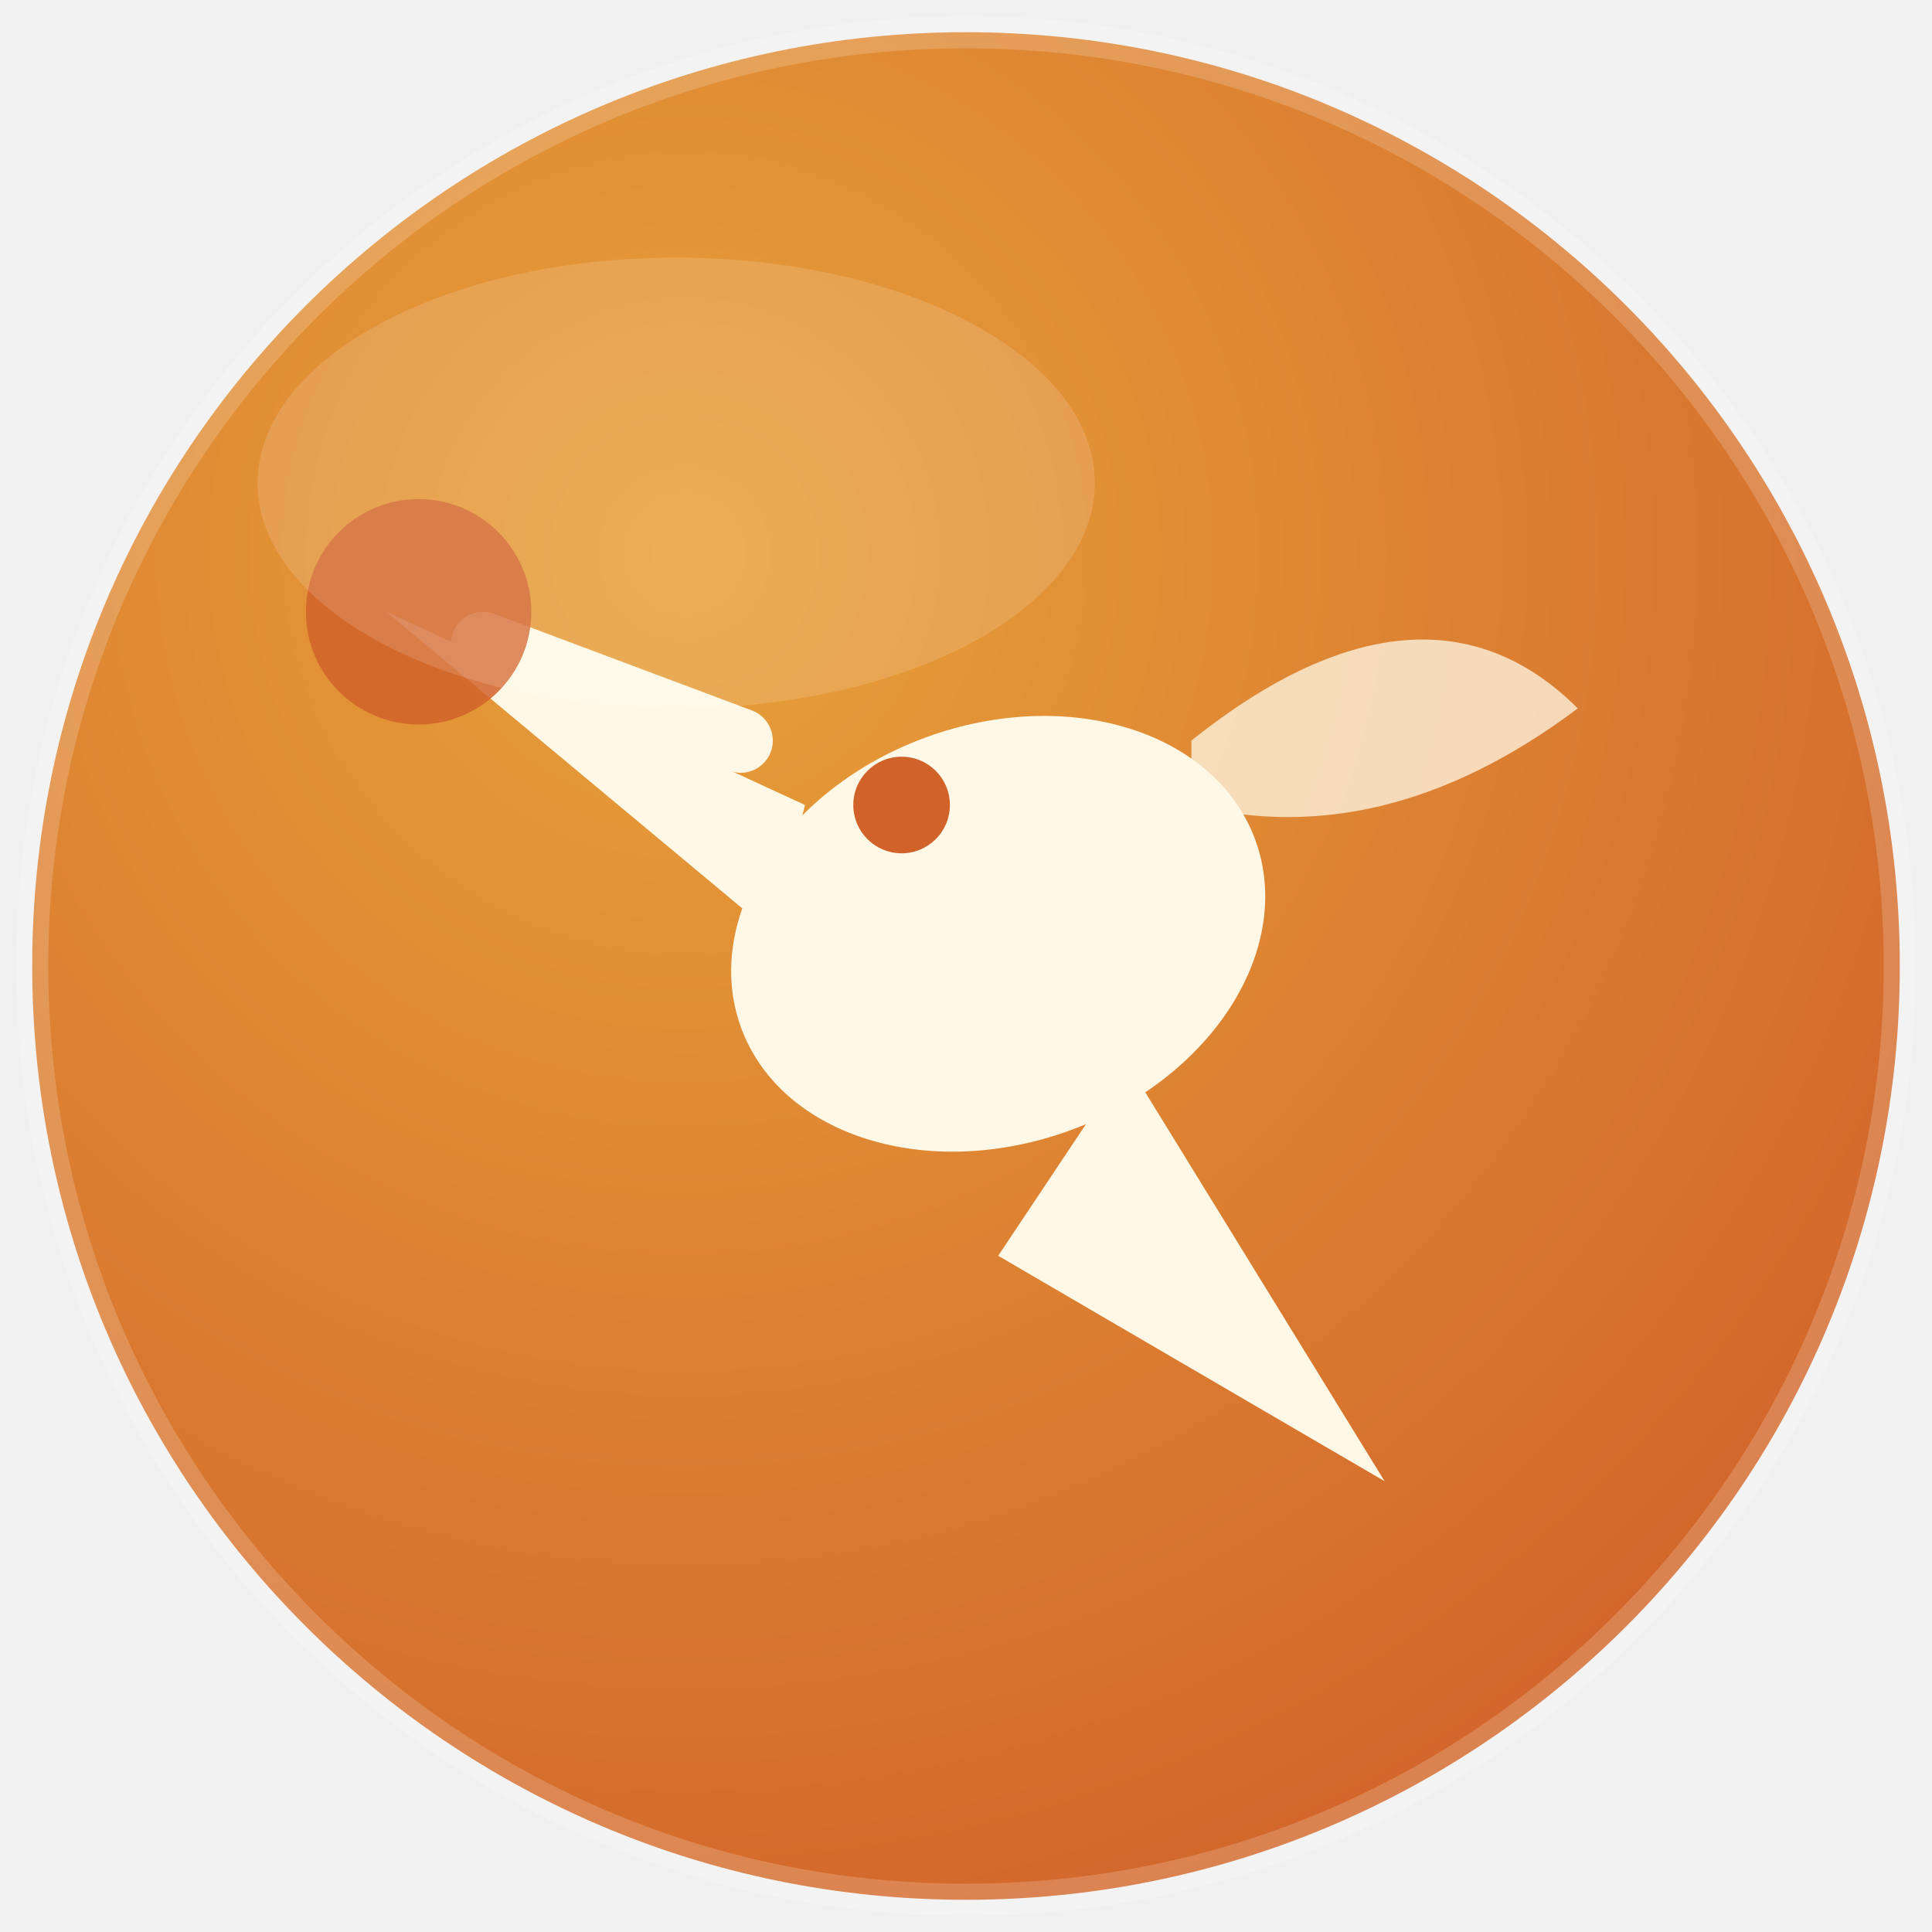
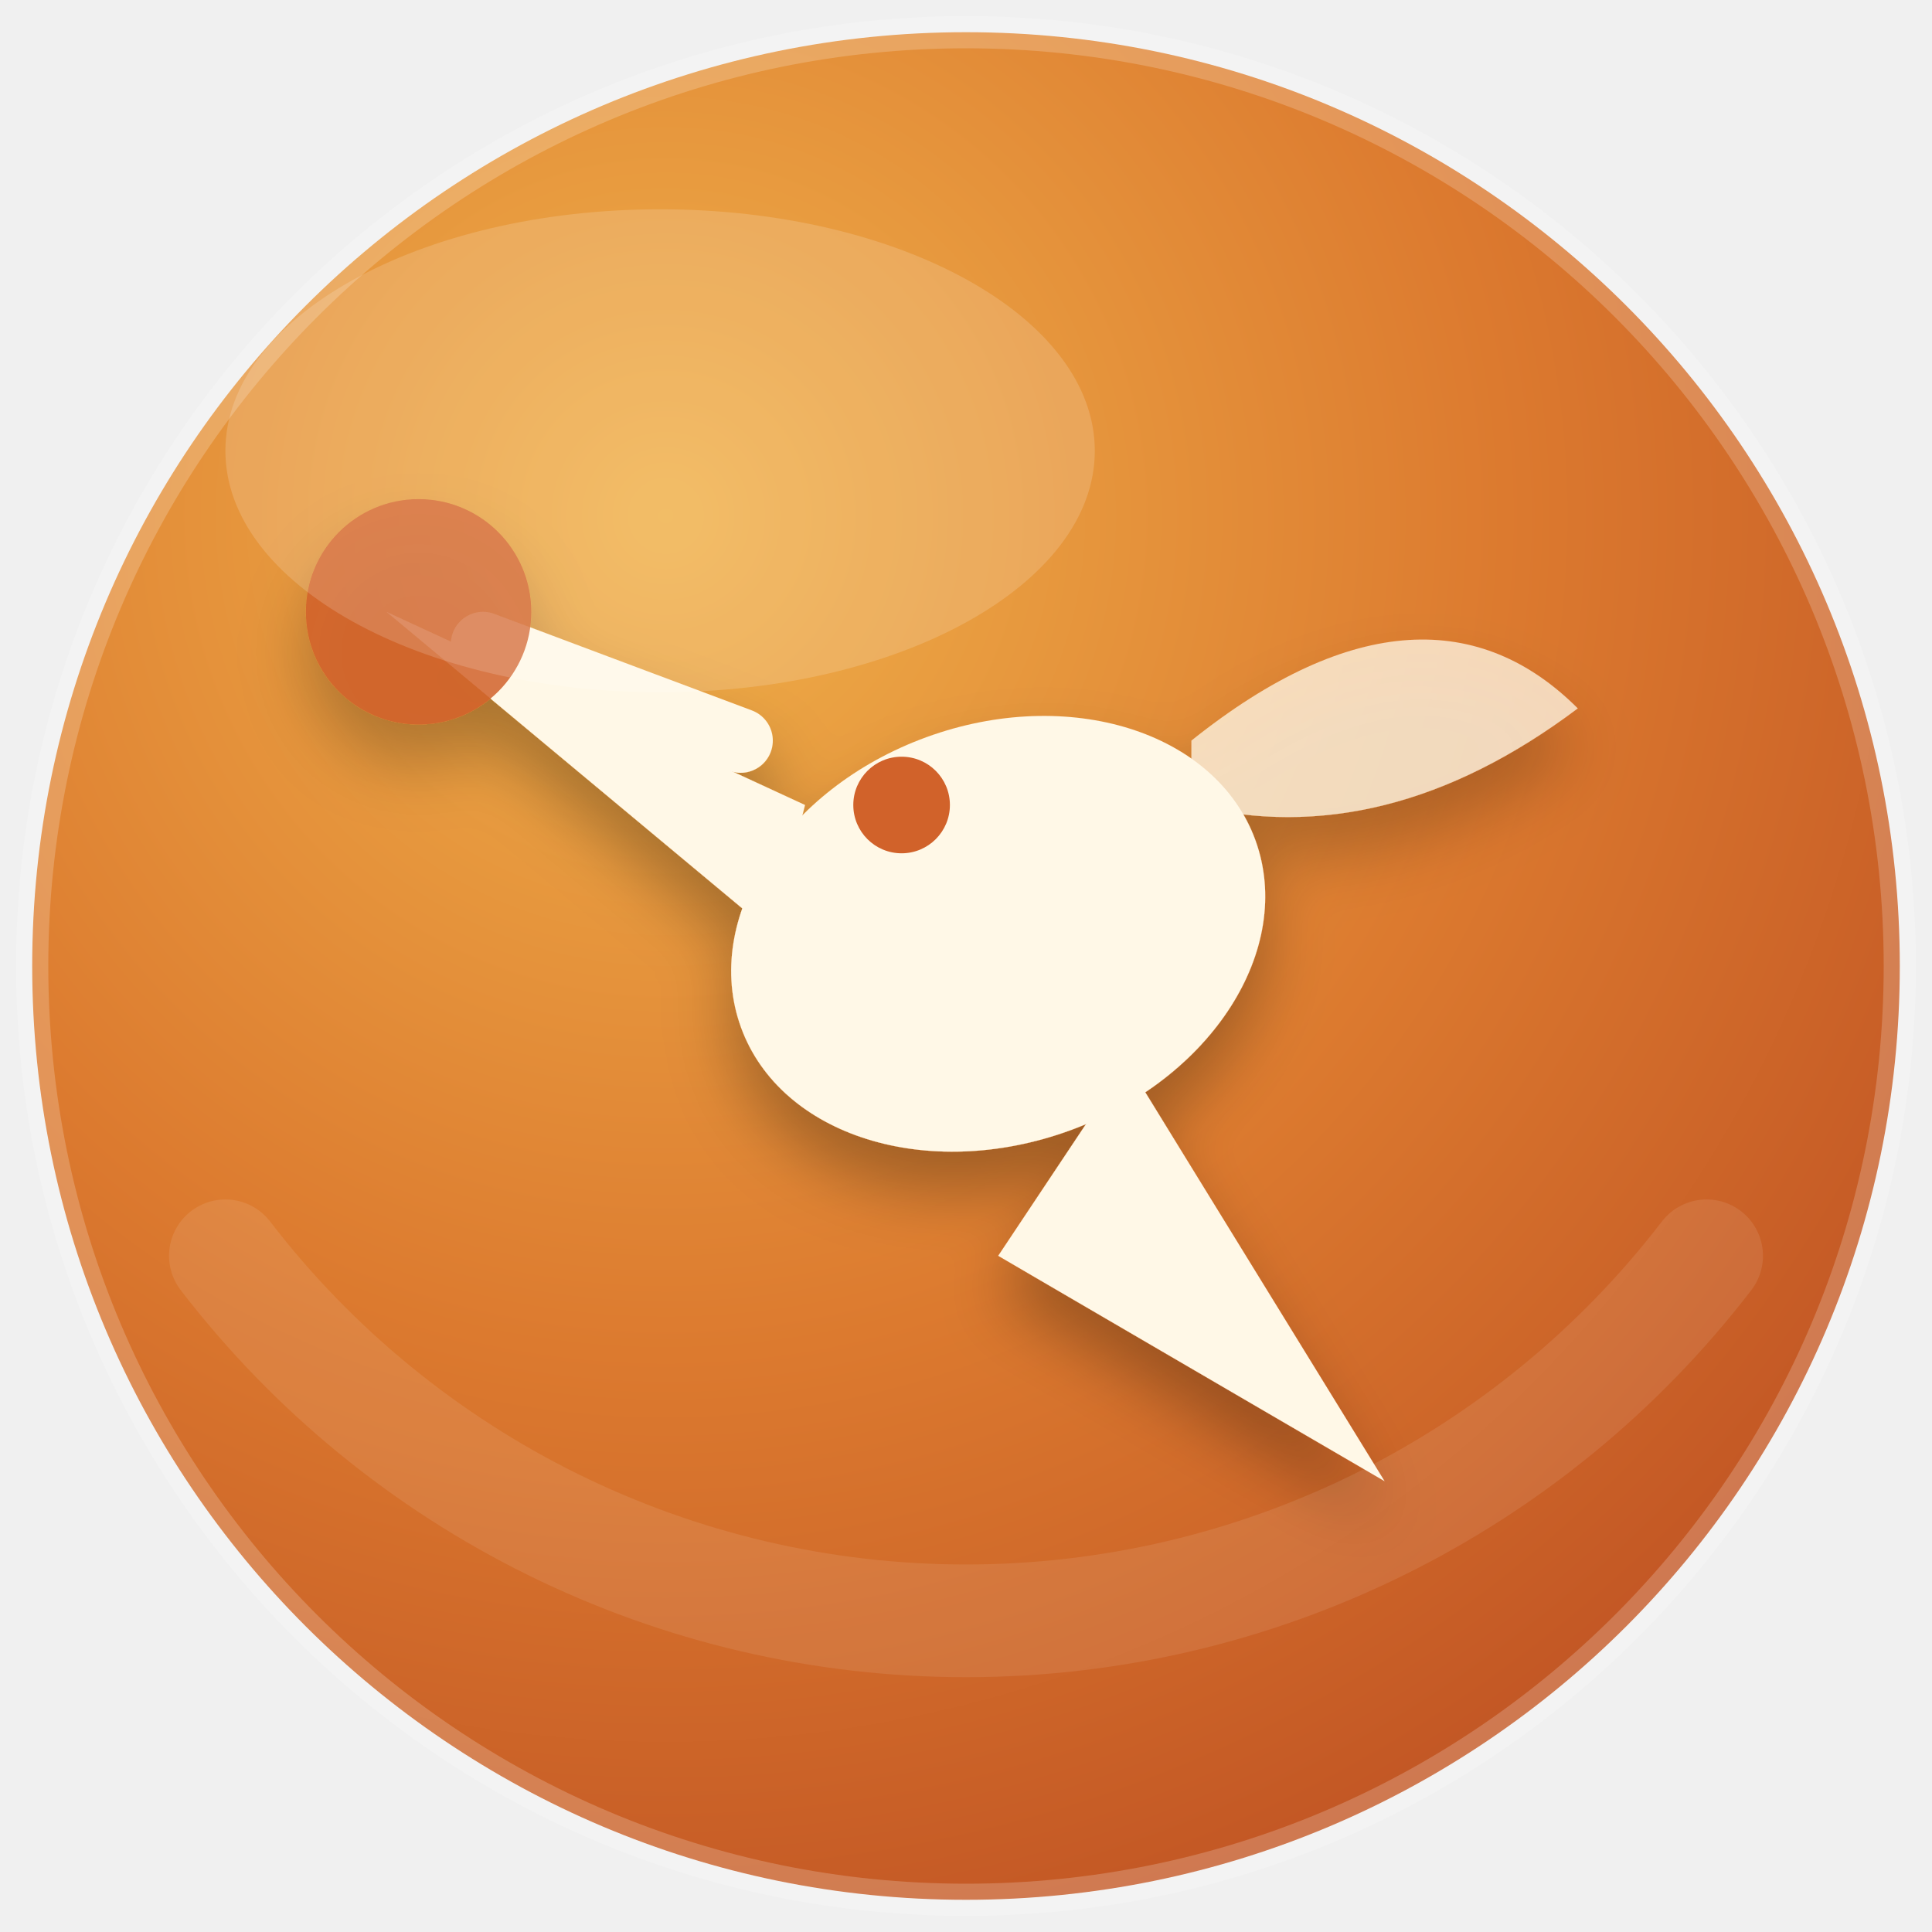
<svg xmlns="http://www.w3.org/2000/svg" viewBox="0 0 120 120" width="120" height="120" role="img" aria-label="Колибри">
  <defs>
-     <radialGradient id="ф" cx="35%" cy="28%" r="82%">
-       <stop offset="0%" stop-color="#e8a13a" />
-       <stop offset="100%" stop-color="#d1622a" />
+     <radialGradient id="ф" cx="34%" cy="26%" r="86%">
+       <stop offset="0%" stop-color="#f0b14a" />
+       <stop offset="52%" stop-color="#dc7a2f" />
+       <stop offset="100%" stop-color="#bd4f22" />
    </radialGradient>
+     <filter id="т" x="-20%" y="-20%" width="140%" height="140%">
+       <feDropShadow dx="0" dy="2.5" stdDeviation="2" flood-color="#000000" flood-opacity="0.28" />
+     </filter>
  </defs>
  <circle cx="60" cy="60" r="58" fill="url(#ф)" />
-   <ellipse cx="62" cy="58" rx="17" ry="13" transform="rotate(-20 62 58)" fill="#fff8e7" />
-   <path d="M50 50l-26-12 24 20z" fill="#fff8e7" />
-   <path d="M70 66l16 26-24-14z" fill="#fff8e7" />
-   <path d="M74 46c10-8 18-8 24-2-8 6-16 8-24 6z" fill="#fff8e7" opacity=".75" />
-   <circle cx="56" cy="50" r="3" fill="#d1622a" />
-   <path d="M46 46l-16-6" stroke="#fff8e7" stroke-width="4" stroke-linecap="round" />
-   <circle cx="26" cy="38" r="7" fill="#d1622a" opacity=".85" />
-   <ellipse cx="42" cy="30" rx="26" ry="14" fill="#ffffff" opacity=".14" />
-   <circle cx="60" cy="60" r="58" fill="none" stroke="#ffffff" stroke-opacity=".18" stroke-width="2" />
+   <g filter="url(#т)">
+     <ellipse cx="62" cy="58" rx="17" ry="13" transform="rotate(-20 62 58)" fill="#fff8e7" />
+     <path d="M50 50l-26-12 24 20z" fill="#fff8e7" />
+     <path d="M70 66l16 26-24-14z" fill="#fff8e7" />
+     <path d="M74 46c10-8 18-8 24-2-8 6-16 8-24 6z" fill="#fff8e7" opacity=".75" />
+     <circle cx="56" cy="50" r="3" fill="#d1622a" />
+     <path d="M46 46l-16-6" stroke="#fff8e7" stroke-width="4" stroke-linecap="round" />
+     <circle cx="26" cy="38" r="7" fill="#d1622a" opacity=".85" />
+   </g>
+   <ellipse cx="41" cy="28" rx="27" ry="15" fill="#ffffff" opacity=".16" />
+   <path d="M14 78a58 58 0 0092 0" fill="none" stroke="#ffffff" stroke-opacity=".09" stroke-width="7" stroke-linecap="round" />
+   <circle cx="60" cy="60" r="58" fill="none" stroke="#ffffff" stroke-opacity=".20" stroke-width="2" />
</svg>
